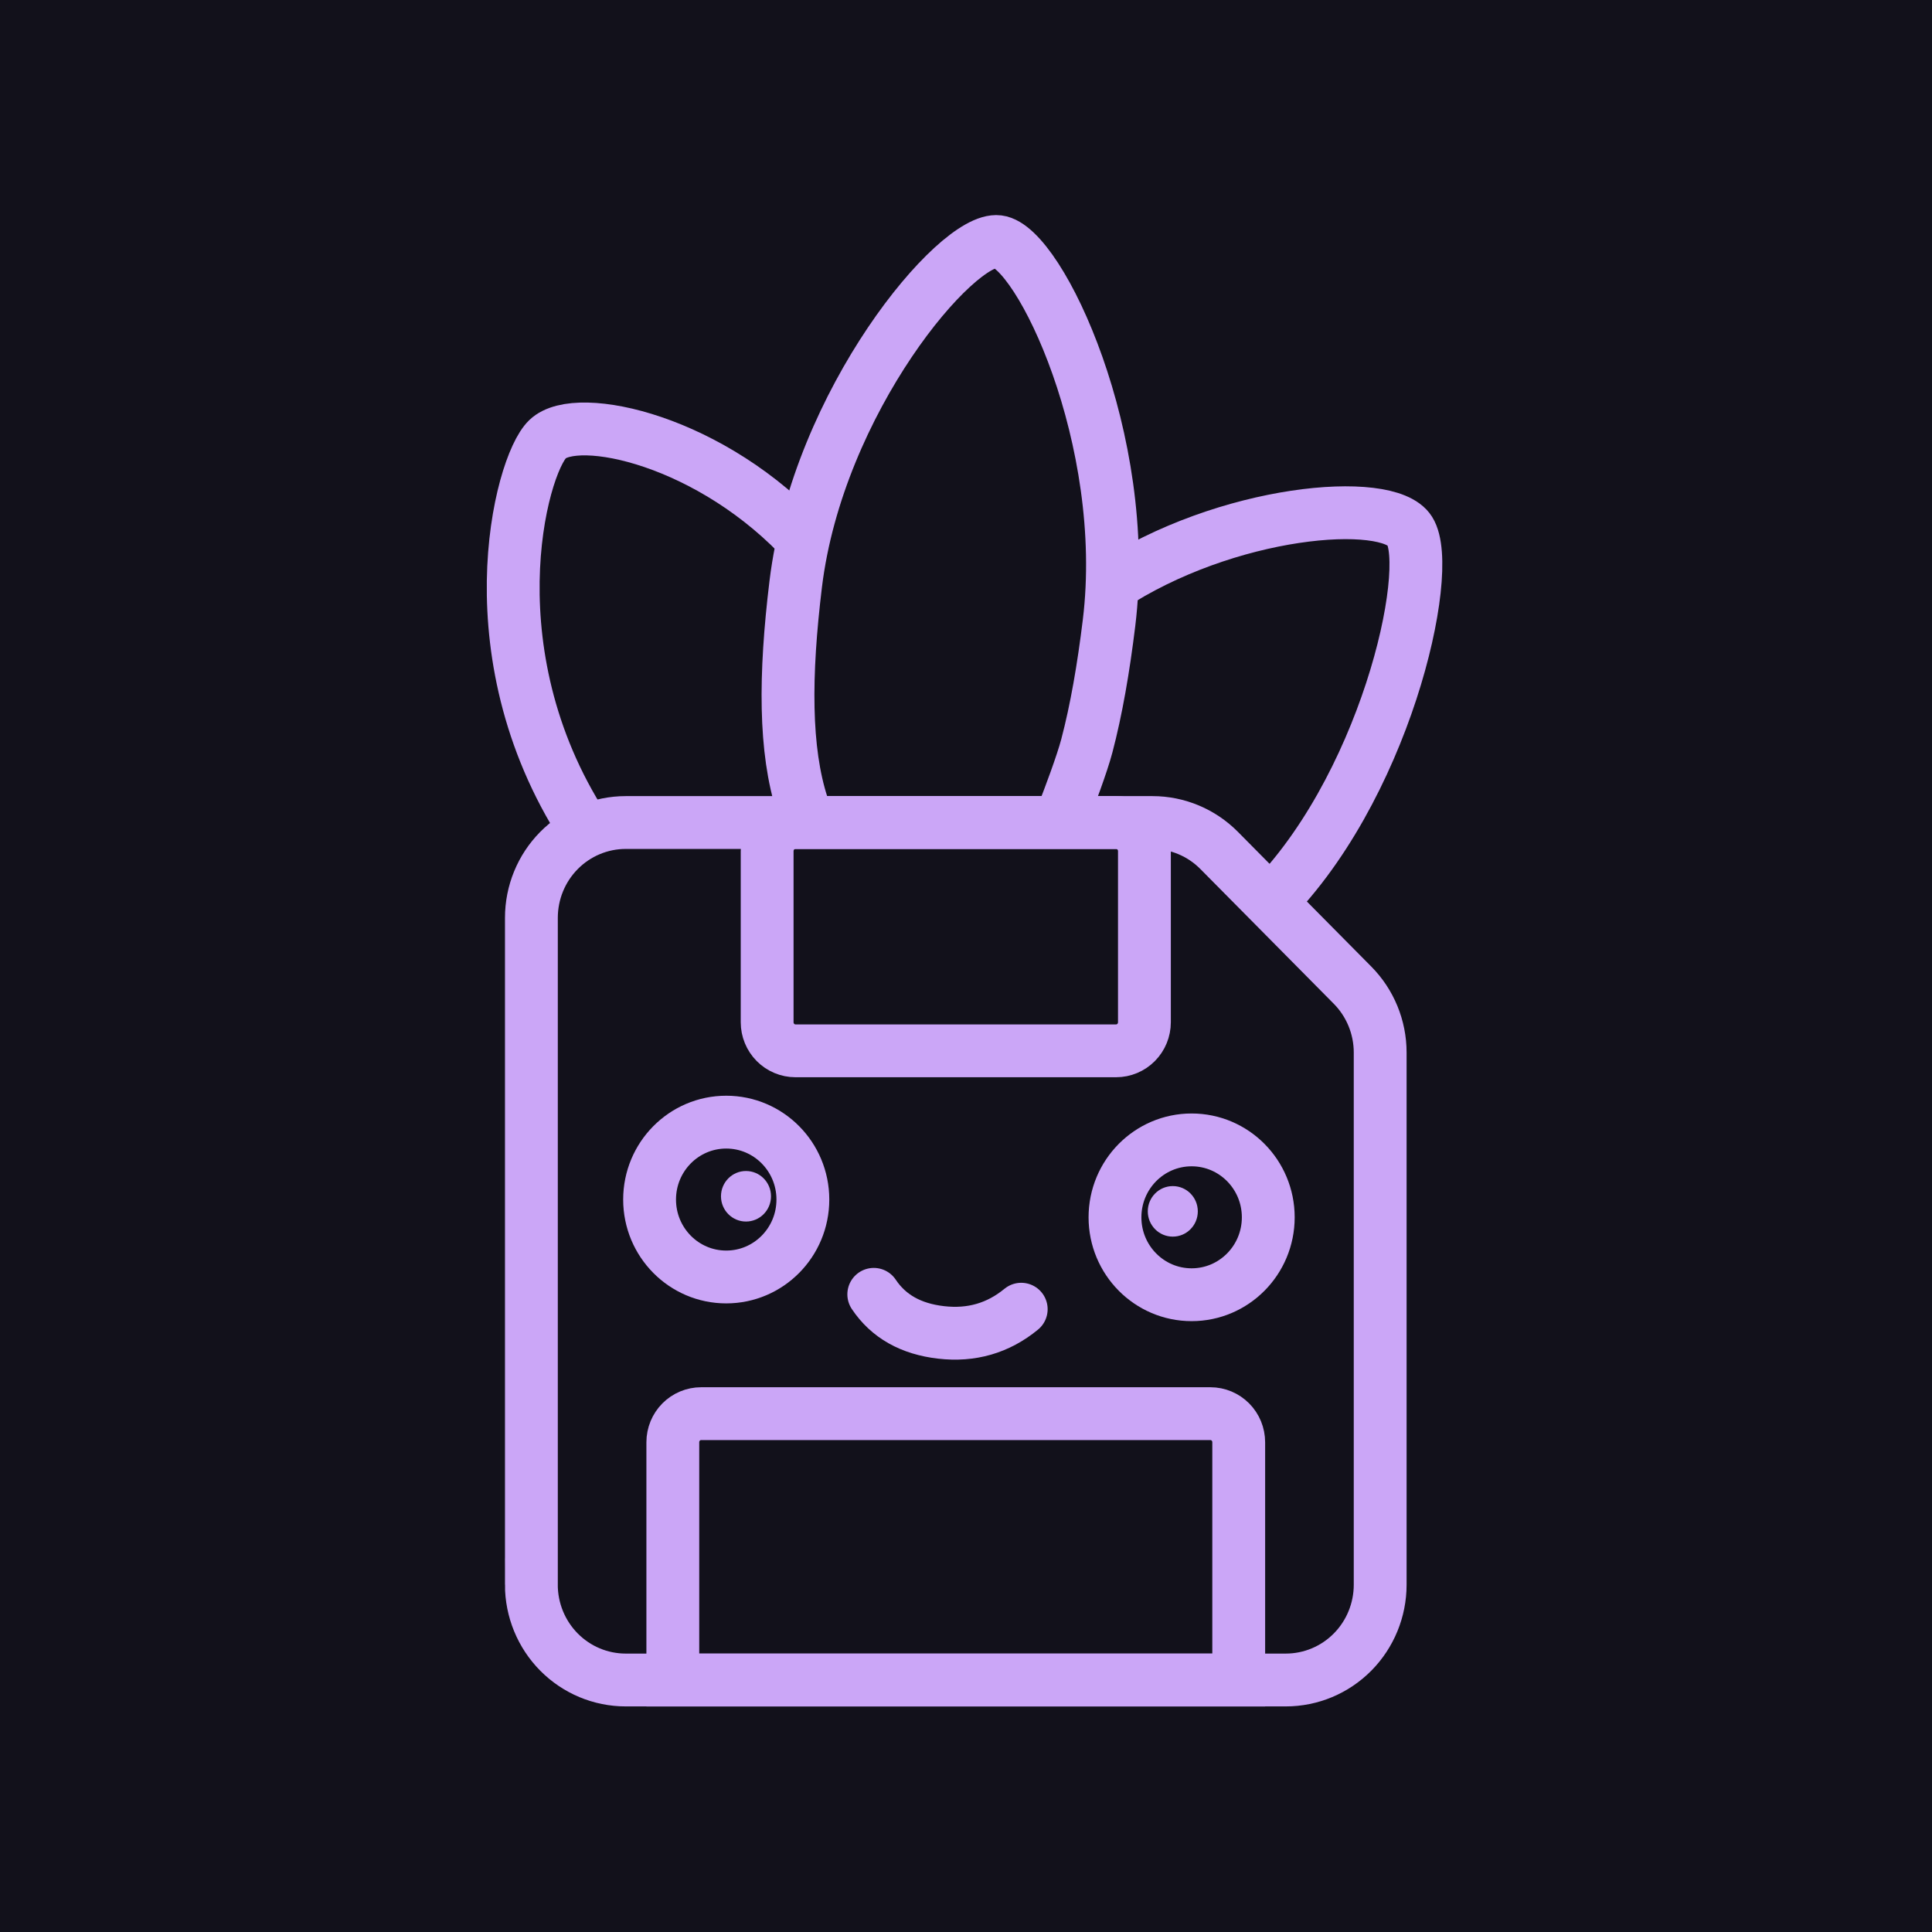
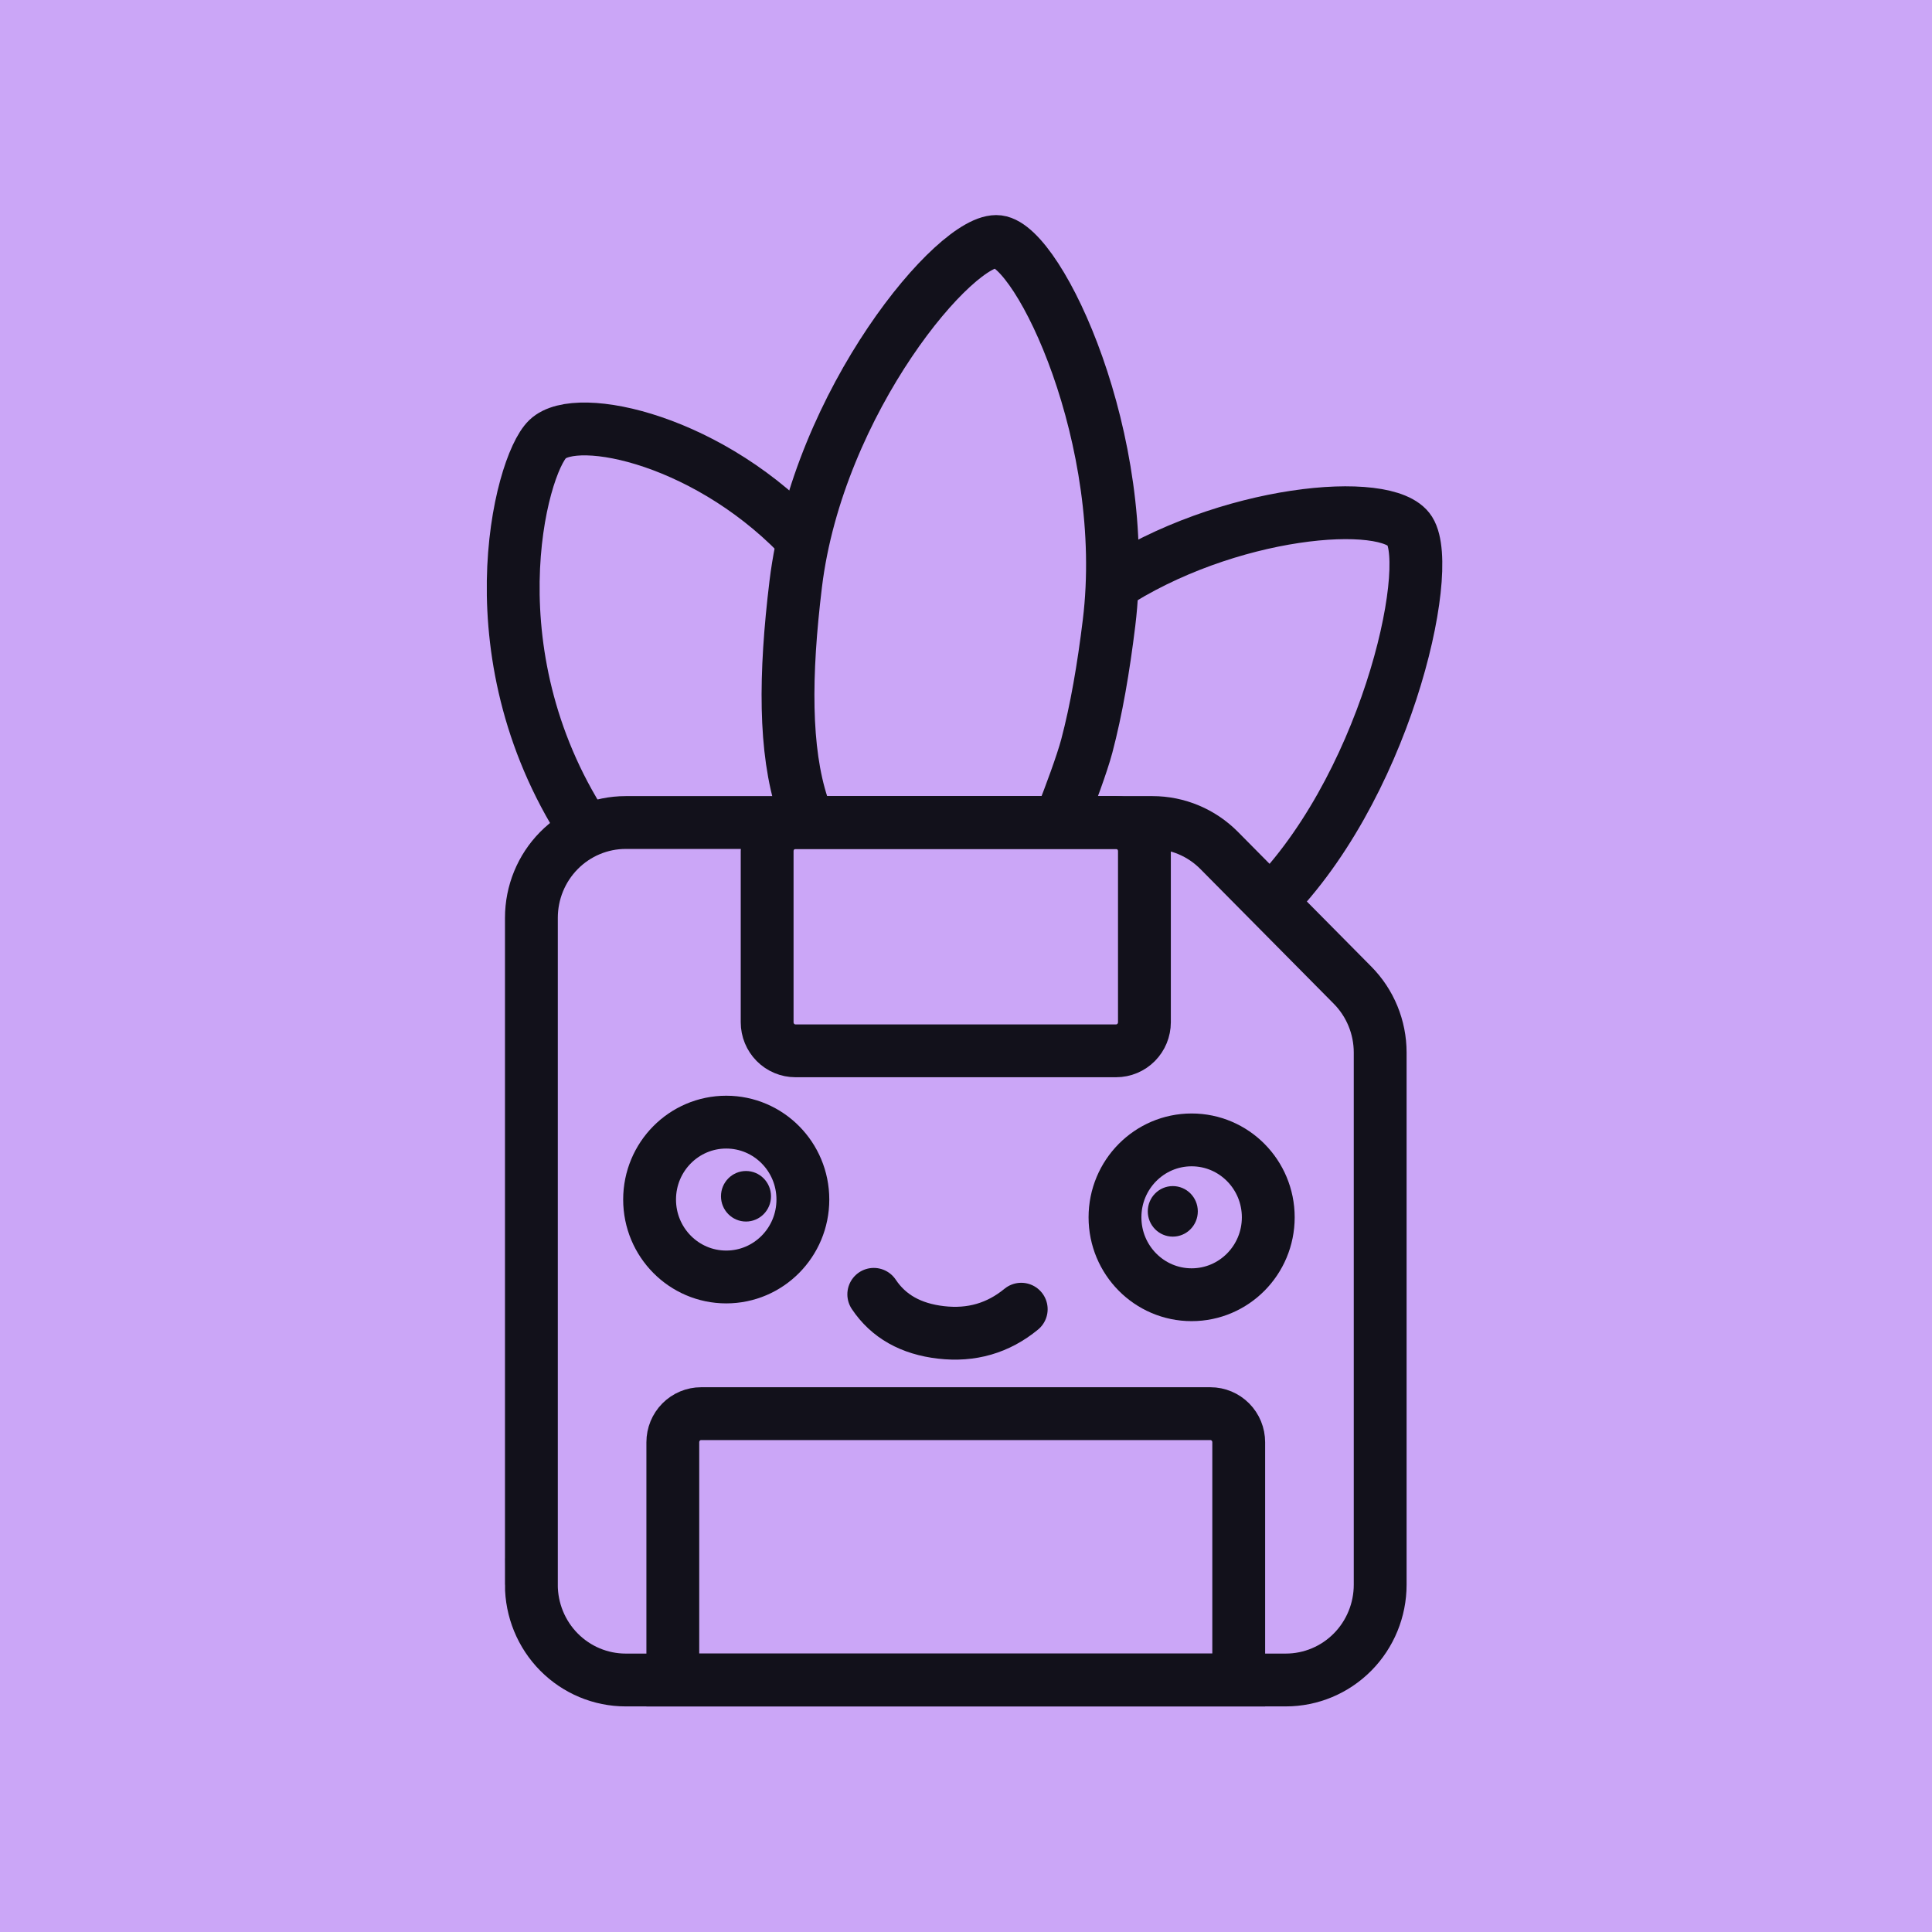
<svg xmlns="http://www.w3.org/2000/svg" width="256" height="256" viewBox="0 0 256 256" fill="none">
-   <g clip-path="url(#clip0_23_595)">
-     <rect width="256" height="256" fill="white" />
-     <rect width="256" height="256" fill="#12111B" />
-     <path d="M70.413 209.981V121.615C70.413 118.268 71.728 115.058 74.07 112.691C76.412 110.323 79.589 108.992 82.902 108.989H152.712C156.027 108.991 159.204 110.323 161.547 112.691L179.216 130.539C181.561 132.906 182.879 136.116 182.881 139.463V209.981C182.881 213.33 181.564 216.541 179.22 218.909C176.876 221.276 173.696 222.607 170.381 222.607H82.907C79.592 222.607 76.413 221.276 74.069 218.909C71.725 216.541 70.408 213.33 70.408 209.981H70.413Z" stroke="#CBA6F7" stroke-width="7" />
-     <path d="M106.968 72.145C94.421 58.334 76.473 54.436 72.562 58.185C68.917 61.686 62.213 87.311 78.102 110.788M167.394 120.472C183.439 105.073 190.091 75.57 186.791 70.333C183.903 65.742 162.494 67.511 146.955 77.774M105.401 139.239H147.893C148.886 139.239 149.839 138.84 150.542 138.131C151.246 137.422 151.641 136.459 151.642 135.456V112.777C151.642 111.773 151.247 110.809 150.544 110.099C149.841 109.389 148.887 108.989 147.893 108.989H105.401C104.406 108.989 103.452 109.389 102.749 110.099C102.046 110.809 101.651 111.773 101.651 112.777V135.456C101.652 136.459 102.048 137.422 102.751 138.131C103.454 138.84 104.407 139.239 105.401 139.239ZM89.152 191.105V222.612H164.137V191.105C164.137 190.1 163.742 189.137 163.038 188.426C162.335 187.716 161.381 187.317 160.387 187.317H92.902C91.907 187.317 90.953 187.716 90.25 188.426C89.547 189.137 89.152 190.1 89.152 191.105Z" stroke="#CBA6F7" stroke-width="7" />
-     <path d="M140.895 107.741C141.69 105.713 143.381 101.223 144.01 98.831C145.27 94.049 146.217 88.573 146.955 82.518C149.909 58.295 137.742 32.695 132.264 32.015C126.786 31.336 108.393 53.154 105.438 77.382C103.966 89.491 103.933 99.415 106.319 106.723" stroke="#CBA6F7" stroke-width="7" />
-     <path d="M135.318 173.476C132.255 175.992 128.713 177.015 124.703 176.551C120.688 176.092 117.715 174.409 115.779 171.506" stroke="#CBA6F7" stroke-width="7" stroke-linecap="round" stroke-linejoin="round" />
-     <path d="M96.23 169.206C101.839 169.206 106.385 164.613 106.385 158.947C106.385 153.282 101.839 148.689 96.23 148.689C90.621 148.689 86.074 153.282 86.074 158.947C86.074 164.613 90.621 169.206 96.23 169.206Z" stroke="#CBA6F7" stroke-width="7" stroke-linecap="round" stroke-linejoin="round" />
-     <path d="M98.848 161.86C100.678 161.86 102.162 160.361 102.162 158.512C102.162 156.663 100.678 155.164 98.848 155.164C97.018 155.164 95.534 156.663 95.534 158.512C95.534 160.361 97.018 161.86 98.848 161.86Z" fill="#CBA6F7" />
-     <path d="M155.401 163.859C157.232 163.859 158.716 162.36 158.716 160.511C158.716 158.662 157.232 157.163 155.401 157.163C153.571 157.163 152.087 158.662 152.087 160.511C152.087 162.36 153.571 163.859 155.401 163.859Z" fill="#CBA6F7" />
-     <path d="M157.897 171.558C163.505 171.558 168.052 166.966 168.052 161.3C168.052 155.634 163.505 151.042 157.897 151.042C152.288 151.042 147.741 155.634 147.741 161.3C147.741 166.966 152.288 171.558 157.897 171.558Z" stroke="#CBA6F7" stroke-width="7" stroke-linecap="round" stroke-linejoin="round" />
-   </g>
-   <defs>
-     <clipPath id="clip0_23_595">
-       <rect width="256" height="256" fill="white" />
-     </clipPath>
-   </defs>
+   <rect width="256" height="256" fill="#CBA6F7" />
+   <path d="M70.413 209.981V121.615C70.413 118.268 71.728 115.058 74.07 112.691C76.412 110.323 79.589 108.992 82.902 108.989H152.712C156.027 108.991 159.204 110.323 161.547 112.691L179.216 130.539C181.561 132.906 182.879 136.116 182.881 139.463V209.981C182.881 213.33 181.564 216.541 179.22 218.909C176.876 221.276 173.696 222.607 170.381 222.607H82.907C79.592 222.607 76.413 221.276 74.069 218.909C71.725 216.541 70.408 213.33 70.408 209.981H70.413Z" stroke="#12111B" stroke-width="7" />
+   <path d="M106.968 72.145C94.421 58.334 76.473 54.436 72.562 58.185C68.917 61.686 62.213 87.311 78.102 110.788M167.394 120.472C183.439 105.073 190.091 75.57 186.791 70.333C183.903 65.742 162.494 67.511 146.955 77.774M105.401 139.239H147.893C148.886 139.239 149.839 138.84 150.542 138.131C151.246 137.422 151.641 136.459 151.642 135.456V112.777C151.642 111.773 151.247 110.809 150.544 110.099C149.841 109.389 148.887 108.989 147.893 108.989H105.401C104.406 108.989 103.452 109.389 102.749 110.099C102.046 110.809 101.651 111.773 101.651 112.777V135.456C101.652 136.459 102.048 137.422 102.751 138.131C103.454 138.84 104.407 139.239 105.401 139.239ZM89.152 191.105V222.612H164.137V191.105C164.137 190.1 163.742 189.137 163.038 188.426C162.335 187.716 161.381 187.317 160.387 187.317H92.902C91.907 187.317 90.953 187.716 90.25 188.426C89.547 189.137 89.152 190.1 89.152 191.105Z" stroke="#12111B" stroke-width="7" />
+   <path d="M140.895 107.741C141.69 105.713 143.381 101.223 144.01 98.831C145.27 94.049 146.217 88.573 146.955 82.518C149.909 58.295 137.742 32.695 132.264 32.015C126.786 31.336 108.393 53.154 105.438 77.382C103.966 89.491 103.933 99.415 106.319 106.723" stroke="#12111B" stroke-width="7" />
+   <path d="M135.318 173.476C132.255 175.992 128.713 177.015 124.703 176.551C120.688 176.092 117.715 174.409 115.779 171.506" stroke="#12111B" stroke-width="7" stroke-linecap="round" stroke-linejoin="round" />
+   <path d="M96.23 169.206C101.839 169.206 106.385 164.613 106.385 158.947C106.385 153.282 101.839 148.689 96.23 148.689C90.621 148.689 86.074 153.282 86.074 158.947C86.074 164.613 90.621 169.206 96.23 169.206Z" stroke="#12111B" stroke-width="7" stroke-linecap="round" stroke-linejoin="round" />
+   <path d="M98.848 161.86C100.678 161.86 102.162 160.361 102.162 158.512C102.162 156.663 100.678 155.164 98.848 155.164C97.018 155.164 95.534 156.663 95.534 158.512C95.534 160.361 97.018 161.86 98.848 161.86Z" fill="#12111B" />
+   <path d="M155.401 163.859C157.232 163.859 158.716 162.36 158.716 160.511C158.716 158.662 157.232 157.163 155.401 157.163C153.571 157.163 152.087 158.662 152.087 160.511C152.087 162.36 153.571 163.859 155.401 163.859Z" fill="#12111B" />
+   <path d="M157.897 171.558C163.505 171.558 168.052 166.966 168.052 161.3C168.052 155.634 163.505 151.042 157.897 151.042C152.288 151.042 147.741 155.634 147.741 161.3C147.741 166.966 152.288 171.558 157.897 171.558Z" stroke="#12111B" stroke-width="7" stroke-linecap="round" stroke-linejoin="round" />
</svg>
